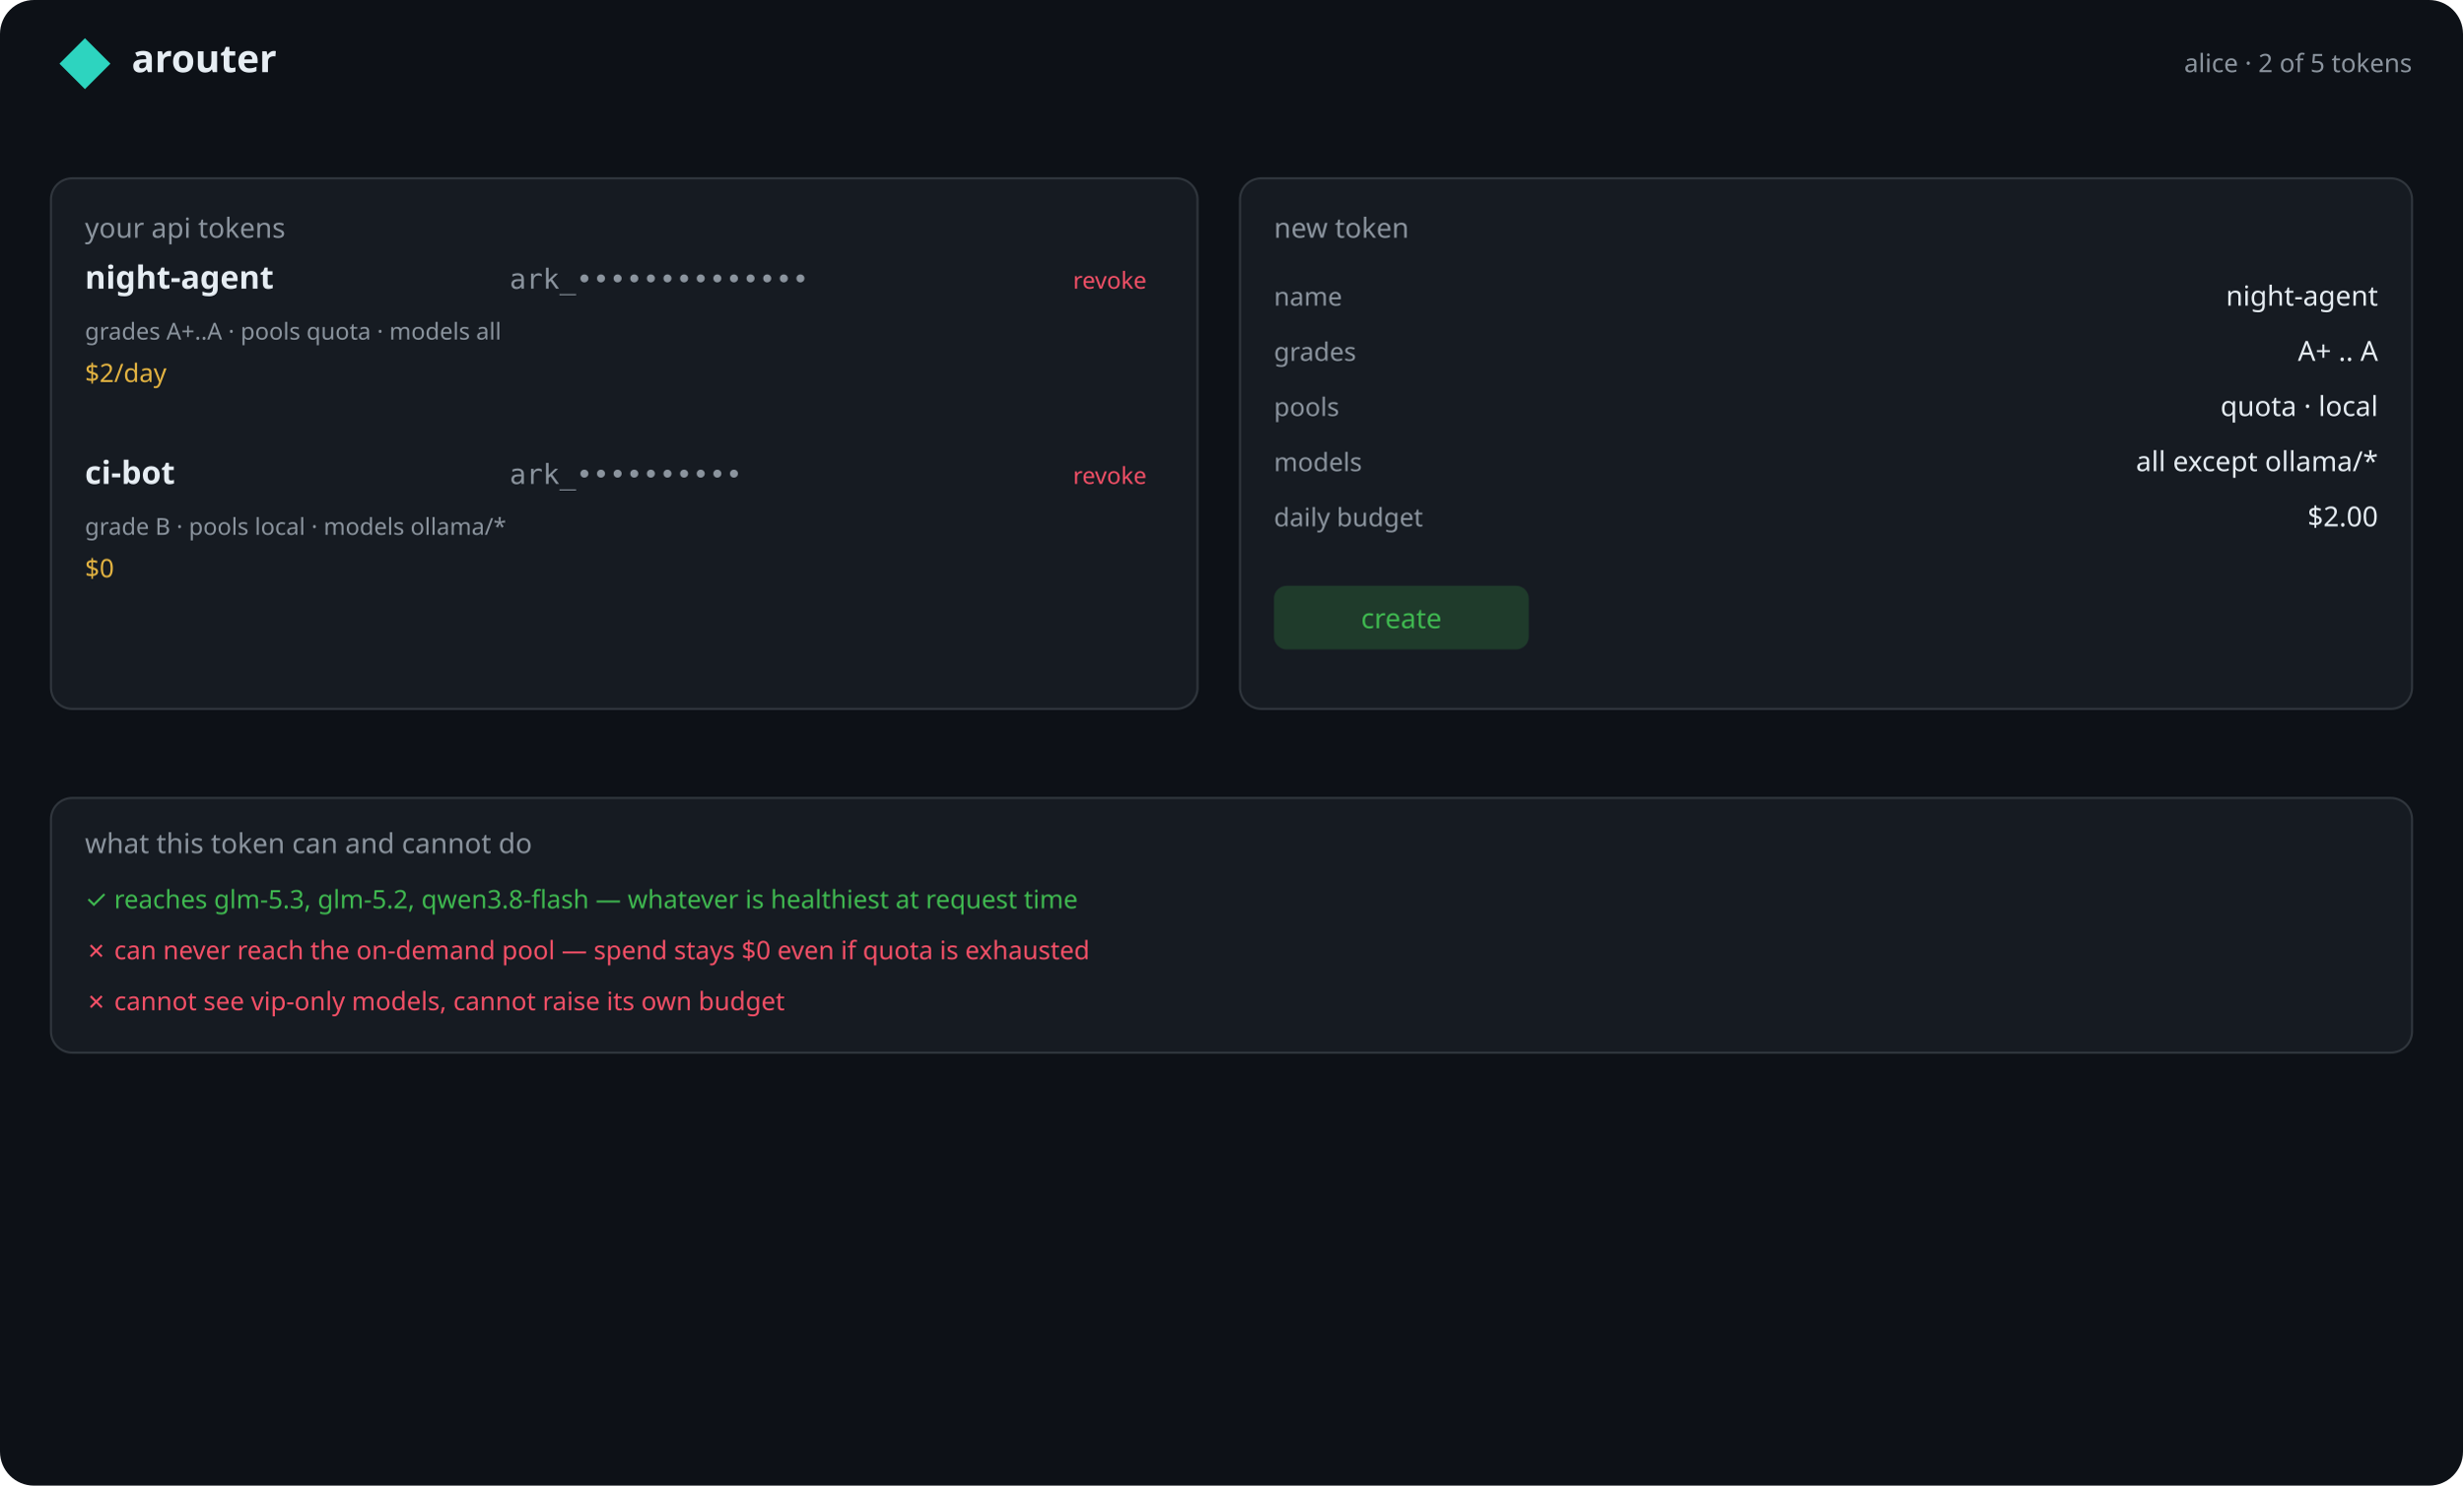
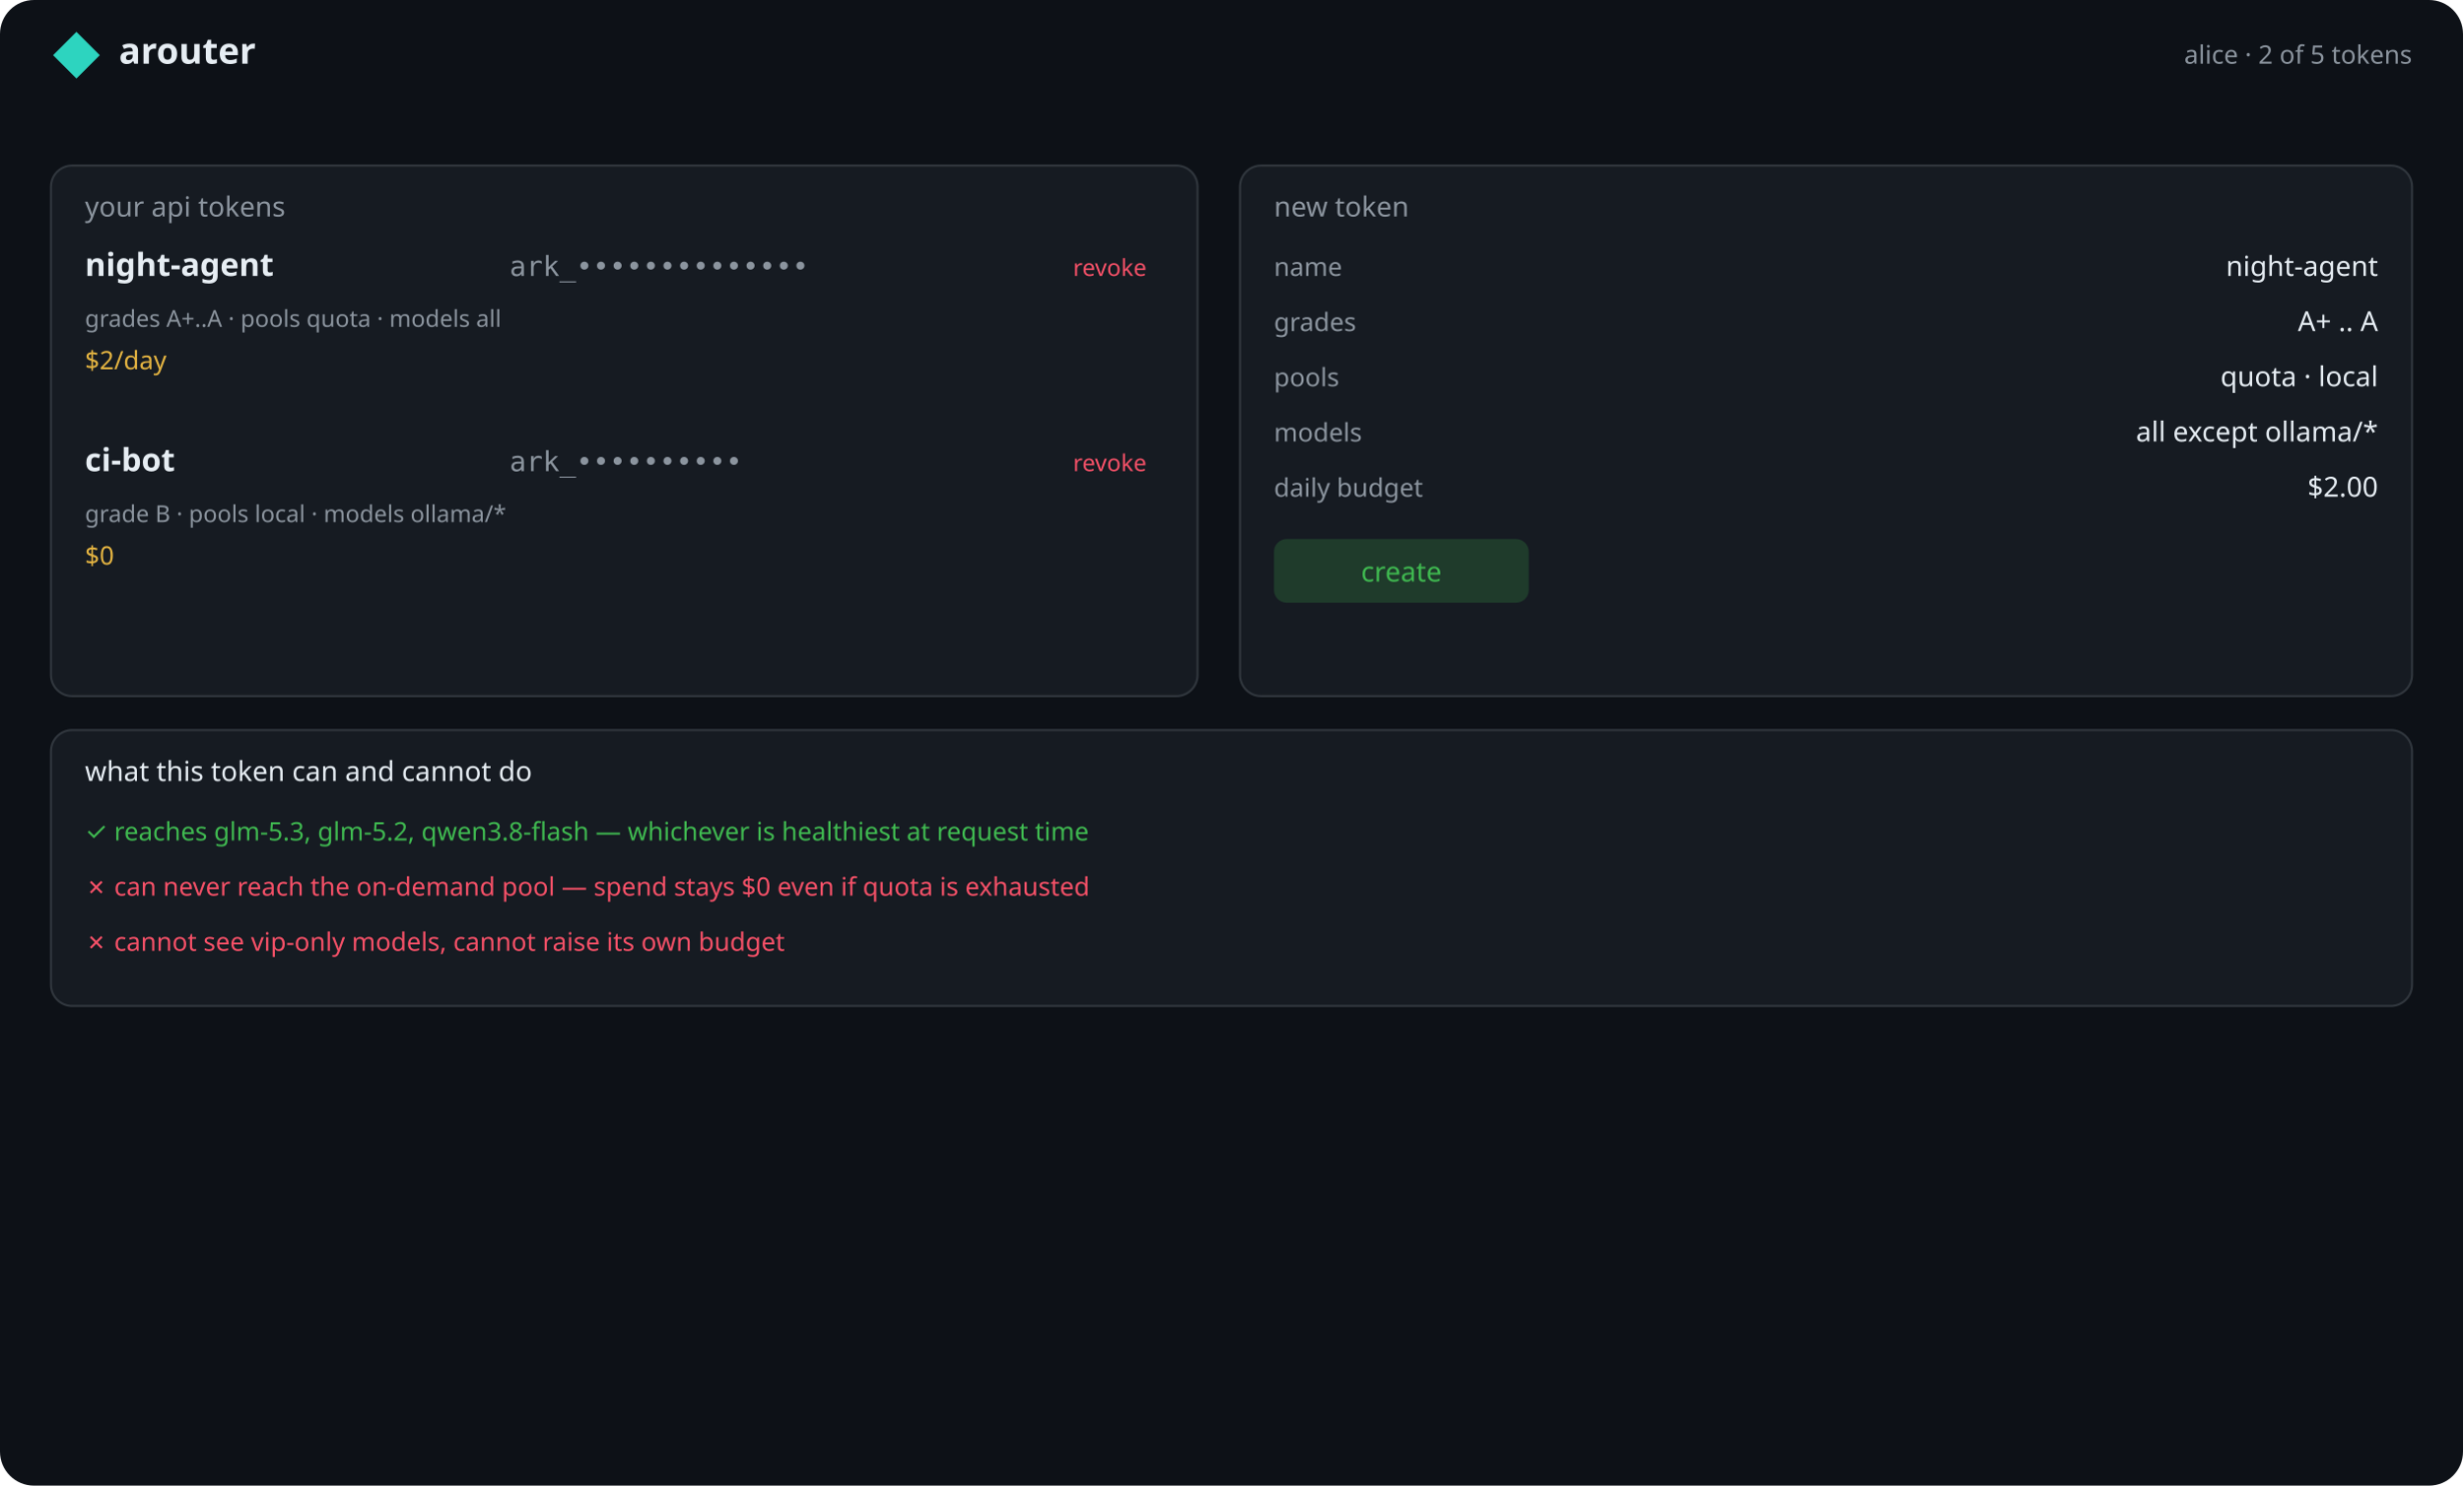
<svg xmlns="http://www.w3.org/2000/svg" viewBox="0 0 1160 700" width="1160" height="700" font-family="-apple-system,'Segoe UI','Noto Sans',sans-serif">
  <rect x="0" y="0" width="1160" height="700" rx="16" fill="#0D1117" />
-   <polygon points="40,18 52,30 40,42 28,30" fill="#2DD4BF" />
-   <text x="62" y="34" text-anchor="start" font-size="18" fill="#E6EDF3" font-family="-apple-system,'Segoe UI','Noto Sans',sans-serif" font-weight="bold">arouter</text>
-   <text x="1136" y="34" text-anchor="end" font-size="12" fill="#8B949E" font-family="-apple-system,'Segoe UI','Noto Sans',sans-serif">alice · 2 of 5 tokens</text>
-   <rect x="24" y="84" width="540" height="250" rx="10" fill="#161B22" stroke="#30363D" />
-   <text x="40" y="112" text-anchor="start" font-size="13" fill="#8B949E" font-family="-apple-system,'Segoe UI','Noto Sans',sans-serif">your api tokens</text>
-   <text x="40" y="136" text-anchor="start" font-size="15" fill="#E6EDF3" font-family="-apple-system,'Segoe UI','Noto Sans',sans-serif" font-weight="bold">night-agent</text>
-   <text x="240" y="136" text-anchor="start" font-size="13" fill="#8B949E" font-family="'JetBrains Mono','Fira Code',Consolas,'DejaVu Sans Mono',monospace">ark_••••••••••••••</text>
-   <text x="40" y="160" text-anchor="start" font-size="11" fill="#8B949E" font-family="-apple-system,'Segoe UI','Noto Sans',sans-serif">grades A+..A · pools quota · models all</text>
-   <text x="40" y="180" text-anchor="start" font-size="12" fill="#E3B341" font-family="-apple-system,'Segoe UI','Noto Sans',sans-serif">$2/day</text>
-   <text x="540" y="136" text-anchor="end" font-size="11" fill="#F45067" font-family="-apple-system,'Segoe UI','Noto Sans',sans-serif">revoke</text>
-   <text x="40" y="228" text-anchor="start" font-size="15" fill="#E6EDF3" font-family="-apple-system,'Segoe UI','Noto Sans',sans-serif" font-weight="bold">ci-bot</text>
-   <text x="240" y="228" text-anchor="start" font-size="13" fill="#8B949E" font-family="'JetBrains Mono','Fira Code',Consolas,'DejaVu Sans Mono',monospace">ark_••••••••••</text>
-   <text x="40" y="252" text-anchor="start" font-size="11" fill="#8B949E" font-family="-apple-system,'Segoe UI','Noto Sans',sans-serif">grade B · pools local · models ollama/*</text>
-   <text x="40" y="272" text-anchor="start" font-size="12" fill="#E3B341" font-family="-apple-system,'Segoe UI','Noto Sans',sans-serif">$0</text>
-   <text x="540" y="228" text-anchor="end" font-size="11" fill="#F45067" font-family="-apple-system,'Segoe UI','Noto Sans',sans-serif">revoke</text>
-   <rect x="584" y="84" width="552" height="250" rx="10" fill="#161B22" stroke="#30363D" />
-   <text x="600" y="112" text-anchor="start" font-size="13" fill="#8B949E" font-family="-apple-system,'Segoe UI','Noto Sans',sans-serif">new token</text>
-   <text x="600" y="144" text-anchor="start" font-size="12" fill="#8B949E" font-family="-apple-system,'Segoe UI','Noto Sans',sans-serif">name</text>
-   <text x="1120" y="144" text-anchor="end" font-size="13" fill="#E6EDF3" font-family="-apple-system,'Segoe UI','Noto Sans',sans-serif">night-agent</text>
-   <text x="600" y="170" text-anchor="start" font-size="12" fill="#8B949E" font-family="-apple-system,'Segoe UI','Noto Sans',sans-serif">grades</text>
-   <text x="1120" y="170" text-anchor="end" font-size="13" fill="#E6EDF3" font-family="-apple-system,'Segoe UI','Noto Sans',sans-serif">A+ .. A</text>
-   <text x="600" y="196" text-anchor="start" font-size="12" fill="#8B949E" font-family="-apple-system,'Segoe UI','Noto Sans',sans-serif">pools</text>
-   <text x="1120" y="196" text-anchor="end" font-size="13" fill="#E6EDF3" font-family="-apple-system,'Segoe UI','Noto Sans',sans-serif">quota · local</text>
-   <text x="600" y="222" text-anchor="start" font-size="12" fill="#8B949E" font-family="-apple-system,'Segoe UI','Noto Sans',sans-serif">models</text>
-   <text x="1120" y="222" text-anchor="end" font-size="13" fill="#E6EDF3" font-family="-apple-system,'Segoe UI','Noto Sans',sans-serif">all except ollama/*</text>
-   <text x="600" y="248" text-anchor="start" font-size="12" fill="#8B949E" font-family="-apple-system,'Segoe UI','Noto Sans',sans-serif">daily budget</text>
-   <text x="1120" y="248" text-anchor="end" font-size="13" fill="#E6EDF3" font-family="-apple-system,'Segoe UI','Noto Sans',sans-serif">$2.00</text>
-   <rect x="600" y="276" width="120" height="30" rx="6" fill="#3FB950" opacity="0.2" />
-   <text x="660" y="296" text-anchor="middle" font-size="13" fill="#3FB950" font-family="-apple-system,'Segoe UI','Noto Sans',sans-serif">create</text>
-   <rect x="24" y="376" width="1112" height="120" rx="10" fill="#161B22" stroke="#30363D" />
-   <text x="40" y="402" text-anchor="start" font-size="13" fill="#8B949E" font-family="-apple-system,'Segoe UI','Noto Sans',sans-serif">what this token can and cannot do</text>
-   <text x="40" y="428" text-anchor="start" font-size="12" fill="#3FB950" font-family="-apple-system,'Segoe UI','Noto Sans',sans-serif">✓ reaches glm-5.3, glm-5.2, qwen3.8-flash — whatever is healthiest at request time</text>
-   <text x="40" y="452" text-anchor="start" font-size="12" fill="#F45067" font-family="-apple-system,'Segoe UI','Noto Sans',sans-serif">✗ can never reach the on-demand pool — spend stays $0 even if quota is exhausted</text>
-   <text x="40" y="476" text-anchor="start" font-size="12" fill="#F45067" font-family="-apple-system,'Segoe UI','Noto Sans',sans-serif">✗ cannot see vip-only models, cannot raise its own budget</text>
+   <polygon points="36,15 47,26 36,37 25,26" fill="#2DD4BF" />
+   <text x="56" y="30" text-anchor="start" font-size="17" fill="#E6EDF3" font-family="-apple-system,'Segoe UI','Noto Sans',sans-serif" font-weight="bold">arouter</text>
+   <text x="1136" y="30" text-anchor="end" font-size="12" fill="#8B949E" font-family="-apple-system,'Segoe UI','Noto Sans',sans-serif">alice · 2 of 5 tokens</text>
+   <rect x="24" y="78" width="540" height="250" rx="10" fill="#161B22" stroke="#30363D" />
+   <text x="40" y="102" text-anchor="start" font-size="13" fill="#8B949E" font-family="-apple-system,'Segoe UI','Noto Sans',sans-serif">your api tokens</text>
+   <text x="40" y="130" text-anchor="start" font-size="15" fill="#E6EDF3" font-family="-apple-system,'Segoe UI','Noto Sans',sans-serif" font-weight="bold">night-agent</text>
+   <text x="240" y="130" text-anchor="start" font-size="13" fill="#8B949E" font-family="'JetBrains Mono','Fira Code',Consolas,'DejaVu Sans Mono',monospace">ark_••••••••••••••</text>
+   <text x="40" y="154" text-anchor="start" font-size="11" fill="#8B949E" font-family="-apple-system,'Segoe UI','Noto Sans',sans-serif">grades A+..A · pools quota · models all</text>
+   <text x="40" y="174" text-anchor="start" font-size="12" fill="#E3B341" font-family="-apple-system,'Segoe UI','Noto Sans',sans-serif">$2/day</text>
+   <text x="540" y="130" text-anchor="end" font-size="11" fill="#F45067" font-family="-apple-system,'Segoe UI','Noto Sans',sans-serif">revoke</text>
+   <text x="40" y="222" text-anchor="start" font-size="15" fill="#E6EDF3" font-family="-apple-system,'Segoe UI','Noto Sans',sans-serif" font-weight="bold">ci-bot</text>
+   <text x="240" y="222" text-anchor="start" font-size="13" fill="#8B949E" font-family="'JetBrains Mono','Fira Code',Consolas,'DejaVu Sans Mono',monospace">ark_••••••••••</text>
+   <text x="40" y="246" text-anchor="start" font-size="11" fill="#8B949E" font-family="-apple-system,'Segoe UI','Noto Sans',sans-serif">grade B · pools local · models ollama/*</text>
+   <text x="40" y="266" text-anchor="start" font-size="12" fill="#E3B341" font-family="-apple-system,'Segoe UI','Noto Sans',sans-serif">$0</text>
+   <text x="540" y="222" text-anchor="end" font-size="11" fill="#F45067" font-family="-apple-system,'Segoe UI','Noto Sans',sans-serif">revoke</text>
+   <rect x="584" y="78" width="552" height="250" rx="10" fill="#161B22" stroke="#30363D" />
+   <text x="600" y="102" text-anchor="start" font-size="13" fill="#8B949E" font-family="-apple-system,'Segoe UI','Noto Sans',sans-serif">new token</text>
+   <text x="600" y="130" text-anchor="start" font-size="12" fill="#8B949E" font-family="-apple-system,'Segoe UI','Noto Sans',sans-serif">name</text>
+   <text x="1120" y="130" text-anchor="end" font-size="13" fill="#E6EDF3" font-family="-apple-system,'Segoe UI','Noto Sans',sans-serif">night-agent</text>
+   <text x="600" y="156" text-anchor="start" font-size="12" fill="#8B949E" font-family="-apple-system,'Segoe UI','Noto Sans',sans-serif">grades</text>
+   <text x="1120" y="156" text-anchor="end" font-size="13" fill="#E6EDF3" font-family="-apple-system,'Segoe UI','Noto Sans',sans-serif">A+ .. A</text>
+   <text x="600" y="182" text-anchor="start" font-size="12" fill="#8B949E" font-family="-apple-system,'Segoe UI','Noto Sans',sans-serif">pools</text>
+   <text x="1120" y="182" text-anchor="end" font-size="13" fill="#E6EDF3" font-family="-apple-system,'Segoe UI','Noto Sans',sans-serif">quota · local</text>
+   <text x="600" y="208" text-anchor="start" font-size="12" fill="#8B949E" font-family="-apple-system,'Segoe UI','Noto Sans',sans-serif">models</text>
+   <text x="1120" y="208" text-anchor="end" font-size="13" fill="#E6EDF3" font-family="-apple-system,'Segoe UI','Noto Sans',sans-serif">all except ollama/*</text>
+   <text x="600" y="234" text-anchor="start" font-size="12" fill="#8B949E" font-family="-apple-system,'Segoe UI','Noto Sans',sans-serif">daily budget</text>
+   <text x="1120" y="234" text-anchor="end" font-size="13" fill="#E6EDF3" font-family="-apple-system,'Segoe UI','Noto Sans',sans-serif">$2.00</text>
+   <rect x="600" y="254" width="120" height="30" rx="6" fill="#3FB950" opacity="0.2" />
+   <text x="660" y="274" text-anchor="middle" font-size="13" fill="#3FB950" font-family="-apple-system,'Segoe UI','Noto Sans',sans-serif">create</text>
+   <rect x="24" y="344" width="1112" height="130" rx="10" fill="#161B22" stroke="#30363D" />
+   <text x="40" y="368" text-anchor="start" font-size="13" fill="#E6EDF3" font-family="-apple-system,'Segoe UI','Noto Sans',sans-serif">what this token can and cannot do</text>
+   <text x="40" y="396" text-anchor="start" font-size="12" fill="#3FB950" font-family="-apple-system,'Segoe UI','Noto Sans',sans-serif">✓ reaches glm-5.3, glm-5.2, qwen3.8-flash — whichever is healthiest at request time</text>
+   <text x="40" y="422" text-anchor="start" font-size="12" fill="#F45067" font-family="-apple-system,'Segoe UI','Noto Sans',sans-serif">✗ can never reach the on-demand pool — spend stays $0 even if quota is exhausted</text>
+   <text x="40" y="448" text-anchor="start" font-size="12" fill="#F45067" font-family="-apple-system,'Segoe UI','Noto Sans',sans-serif">✗ cannot see vip-only models, cannot raise its own budget</text>
</svg>
